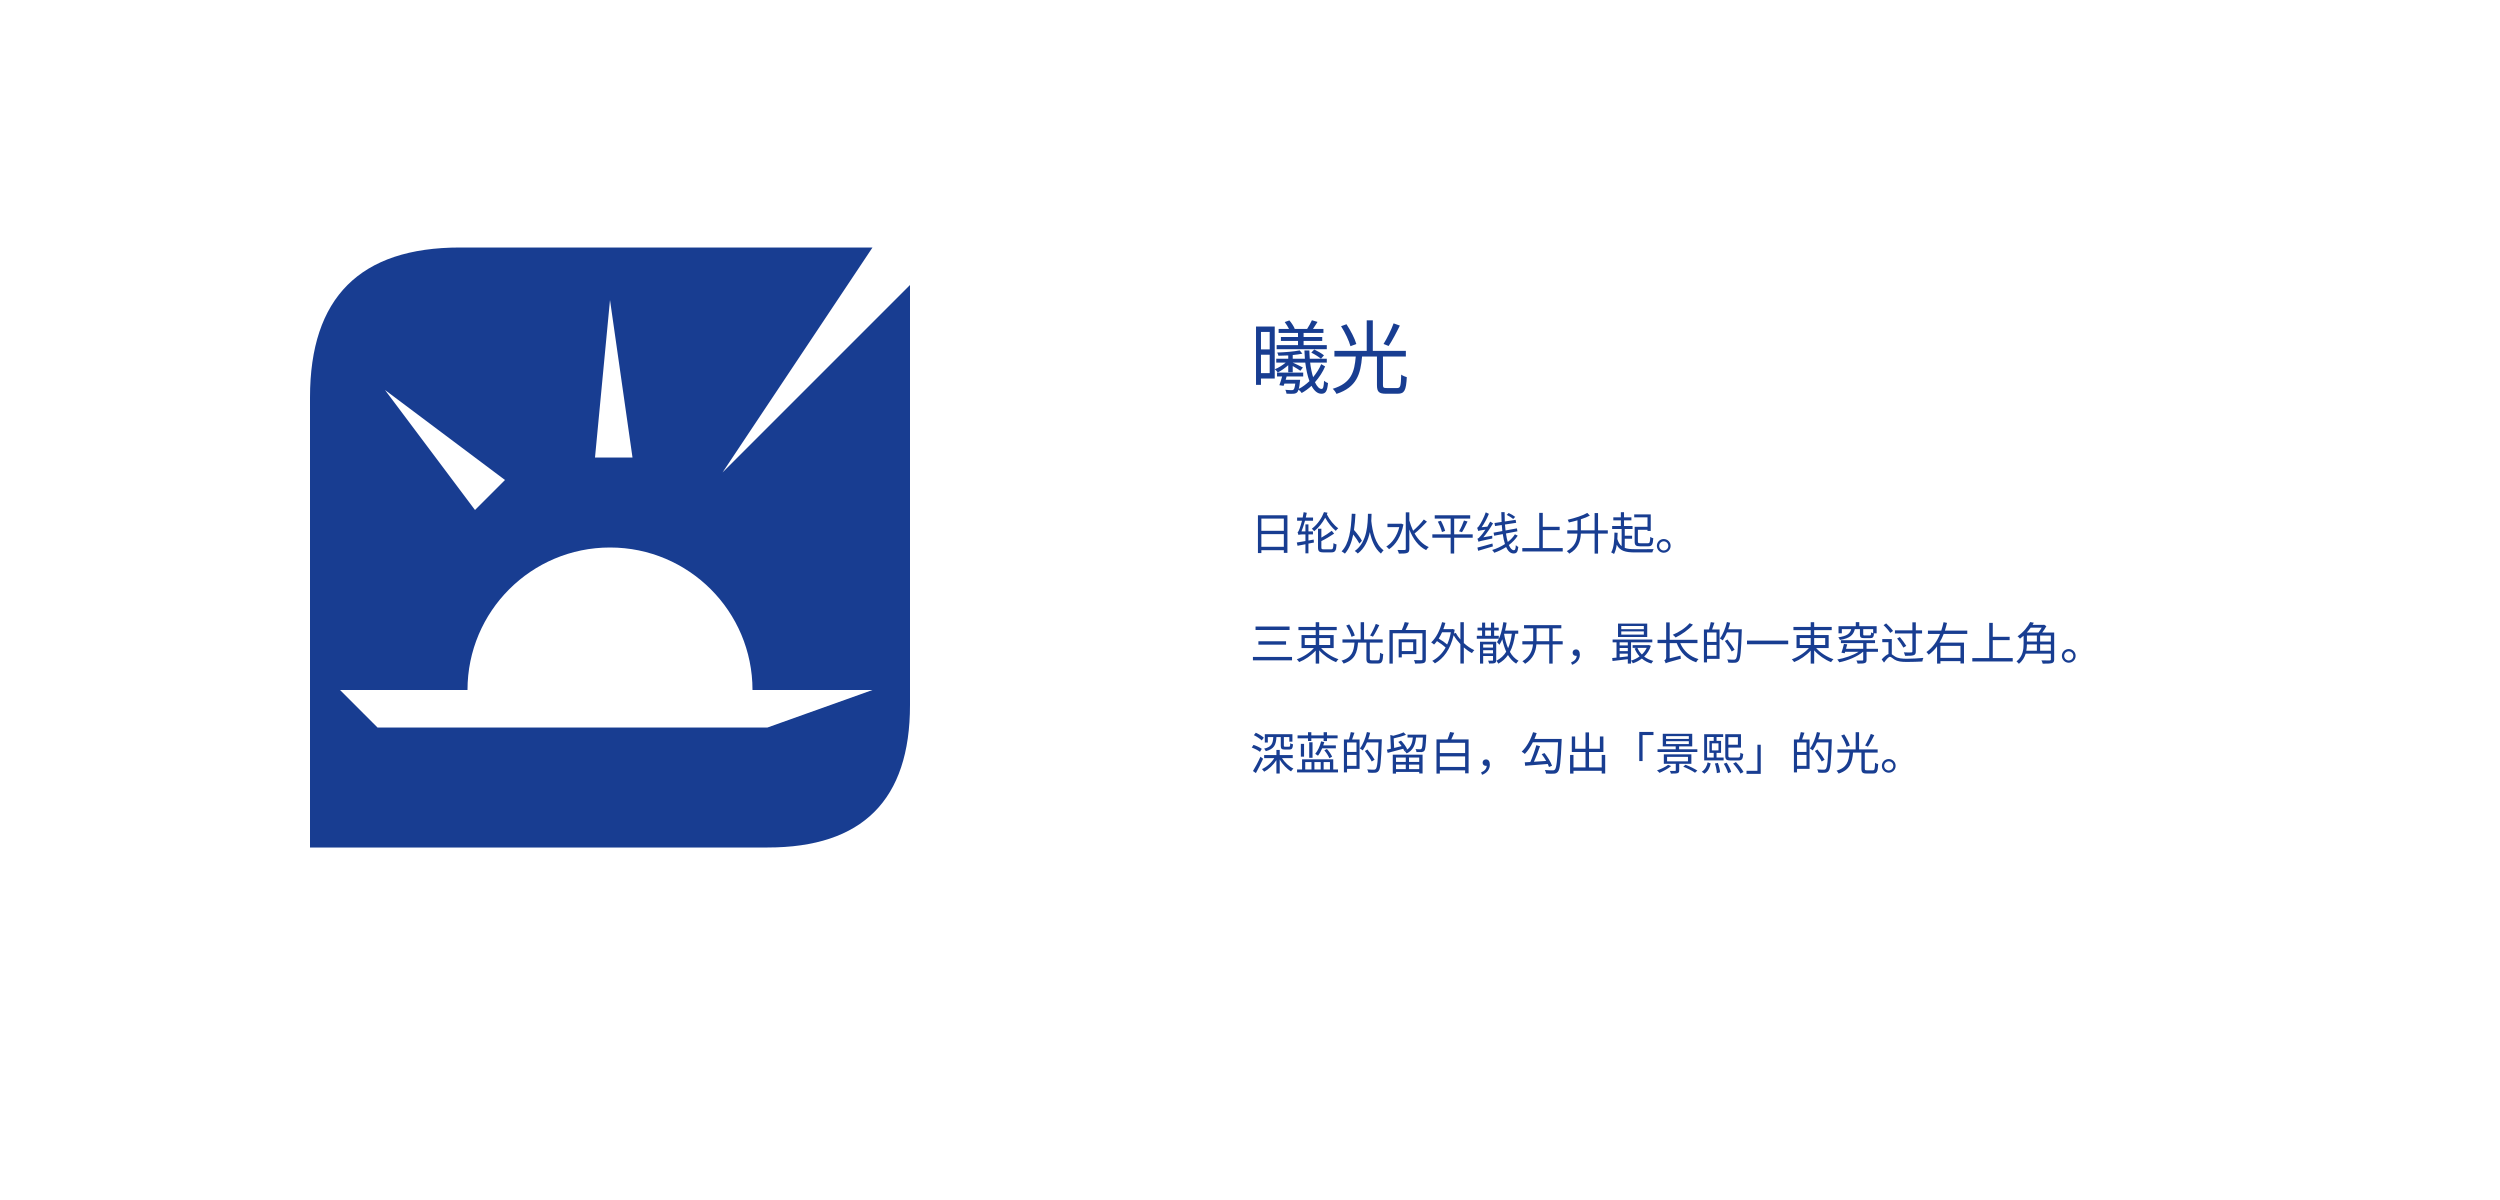
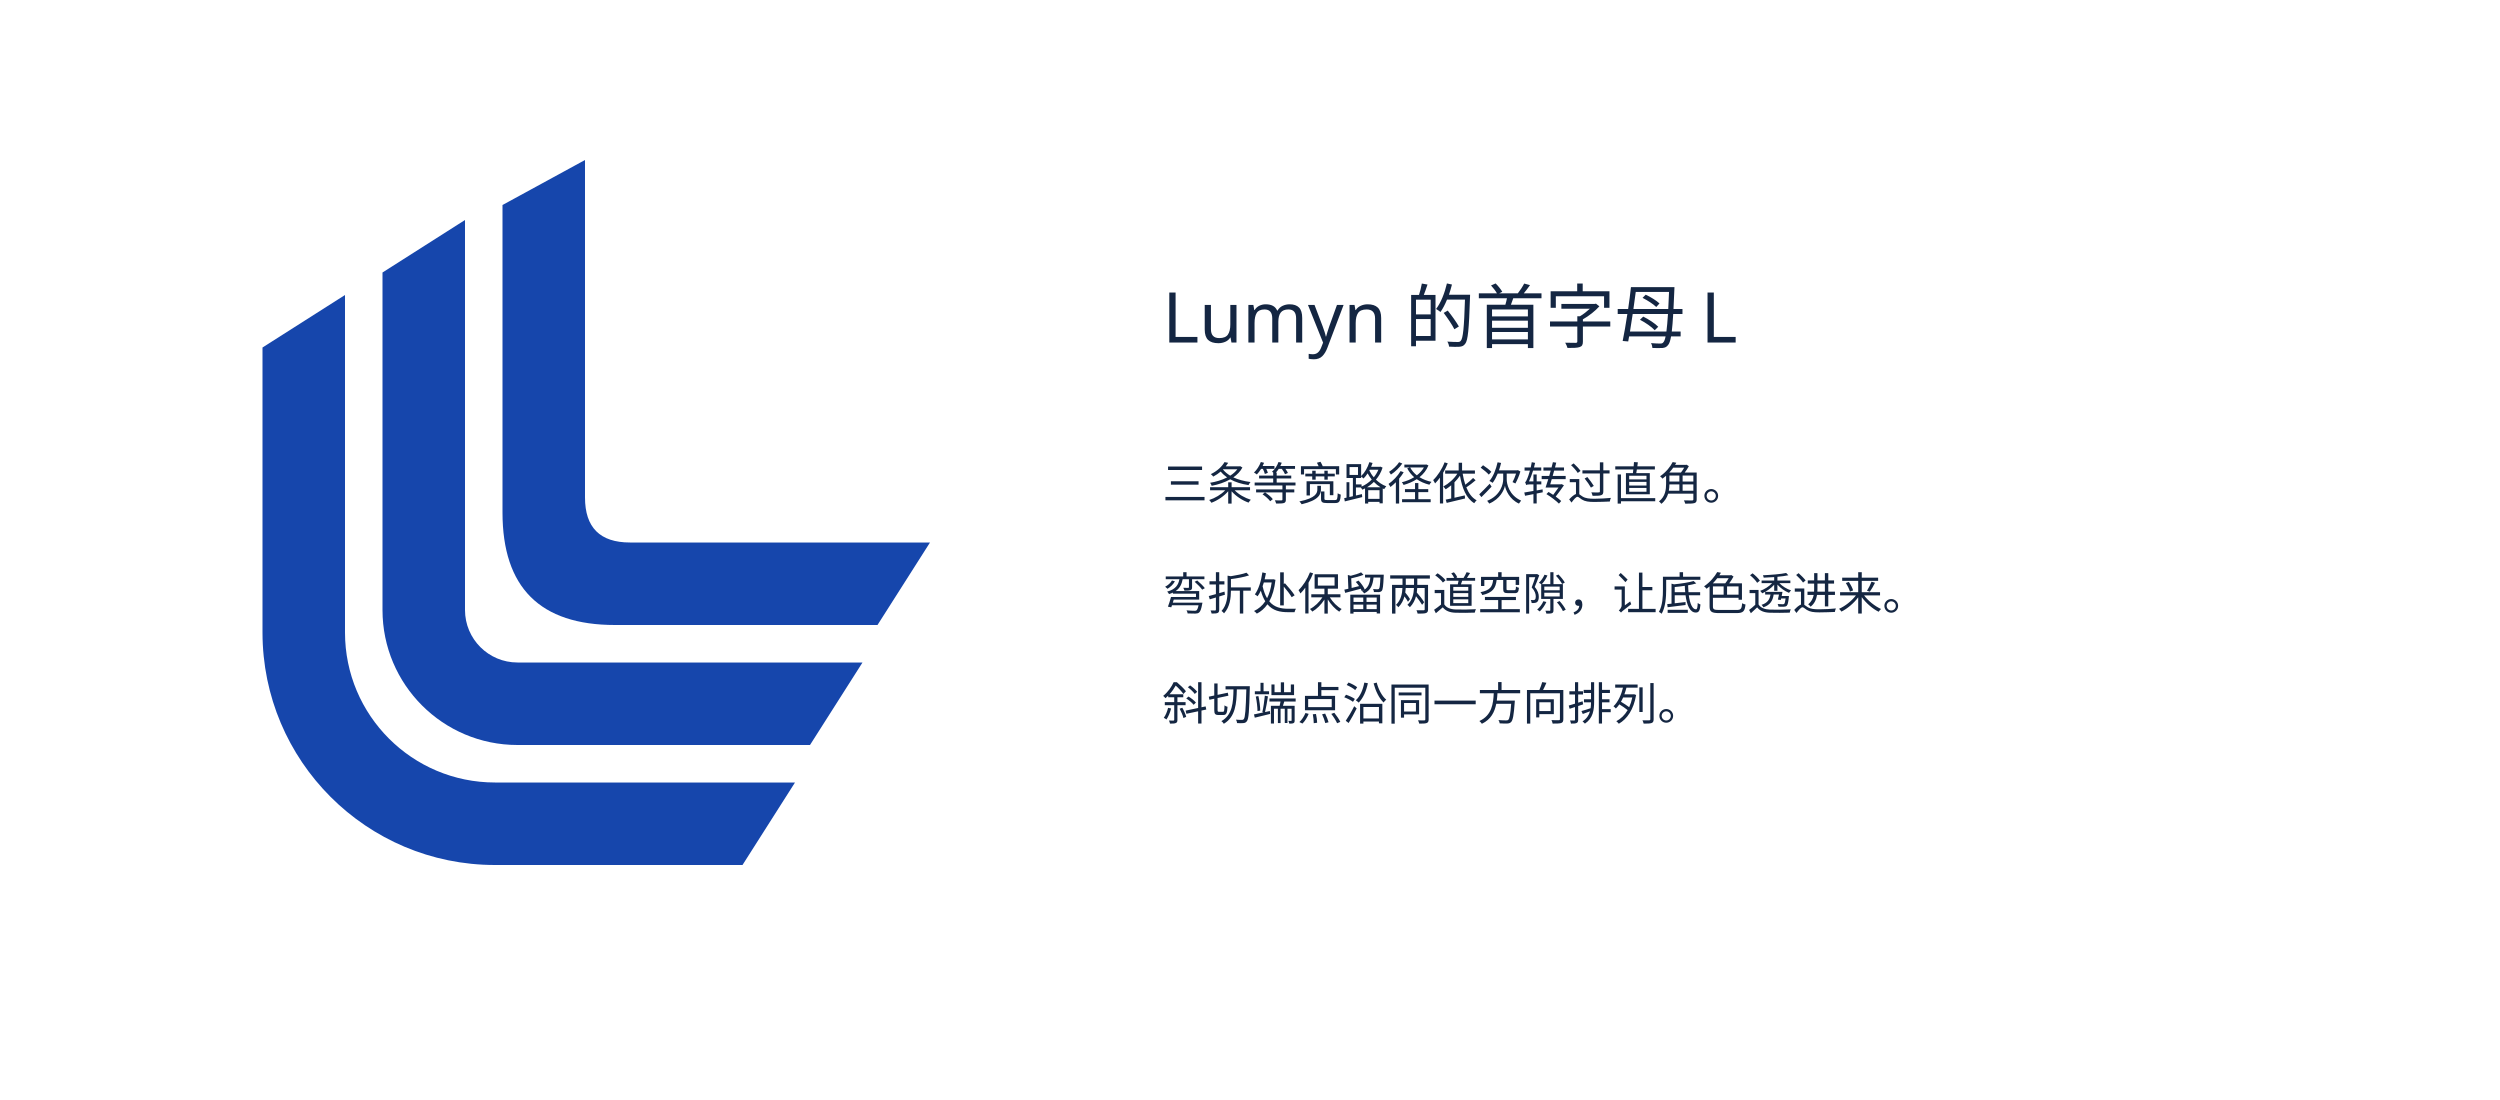
- <svg xmlns="http://www.w3.org/2000/svg" viewBox="0 0 1000 480" role="img">
-   <rect width="1000" height="480" fill="white" />
-   <g transform="translate(100 75) scale(3)">
-     <path fill="#183D91" fill-rule="evenodd" d="M8 28Q8 8 28 8H83L63 38L88 13V69Q88 88 69 88H8Z M29 67A19 19 0 0 1 67 67H83L69 72H17L12 67Z M46 36L48 15L51 36Z M30 43L18 27L34 39Z" />
+ <svg xmlns="http://www.w3.org/2000/svg" viewBox="0 0 1000 440" role="img">
+   <rect width="1000" height="440" fill="white" />
+   <g transform="translate(90 64) scale(3)">
+     <g fill="#1646AC">
+       <path d="M5 25L16 18V63A20 20 0 0 0 36 83H76L69 94H36A31 31 0 0 1 5 63Z" />
+       <path d="M21 15L32 8V60A7 7 0 0 0 39 67H85L78 78H39A18 18 0 0 1 21 60Z" />
+       <path d="M37 6L48 0V45Q48 51 54 51H94L87 62H52Q37 62 37 47Z" />
+     </g>
  </g>
-   <g fill="#183D91" font-family="PingFang SC,sans-serif">
-     <text x="500" y="155" font-size="32">曦光</text>
-     <text x="500" y="220" font-size="18">日轮从水平线上升起。</text>
-     <text x="500" y="264" font-size="18">三束光向外散开，最长的一束穿过右上角。</text>
-     <text x="500" y="308" font-size="18">深蓝的留白，勾出「景熙」的光。</text>
+   <g fill="#142642" font-family="PingFang SC, sans-serif">
+     <text x="465" y="137" font-size="28">Lumyn 的首字母 L</text>
+     <text x="465" y="200" font-size="18">三条等宽路径依次转过直角。</text>
+     <text x="465" y="244" font-size="18">弯折处保留两道空隙，让底色透进来。</text>
+     <text x="465" y="288" font-size="18">斜切端点沿同一方向排列。</text>
  </g>
</svg>
